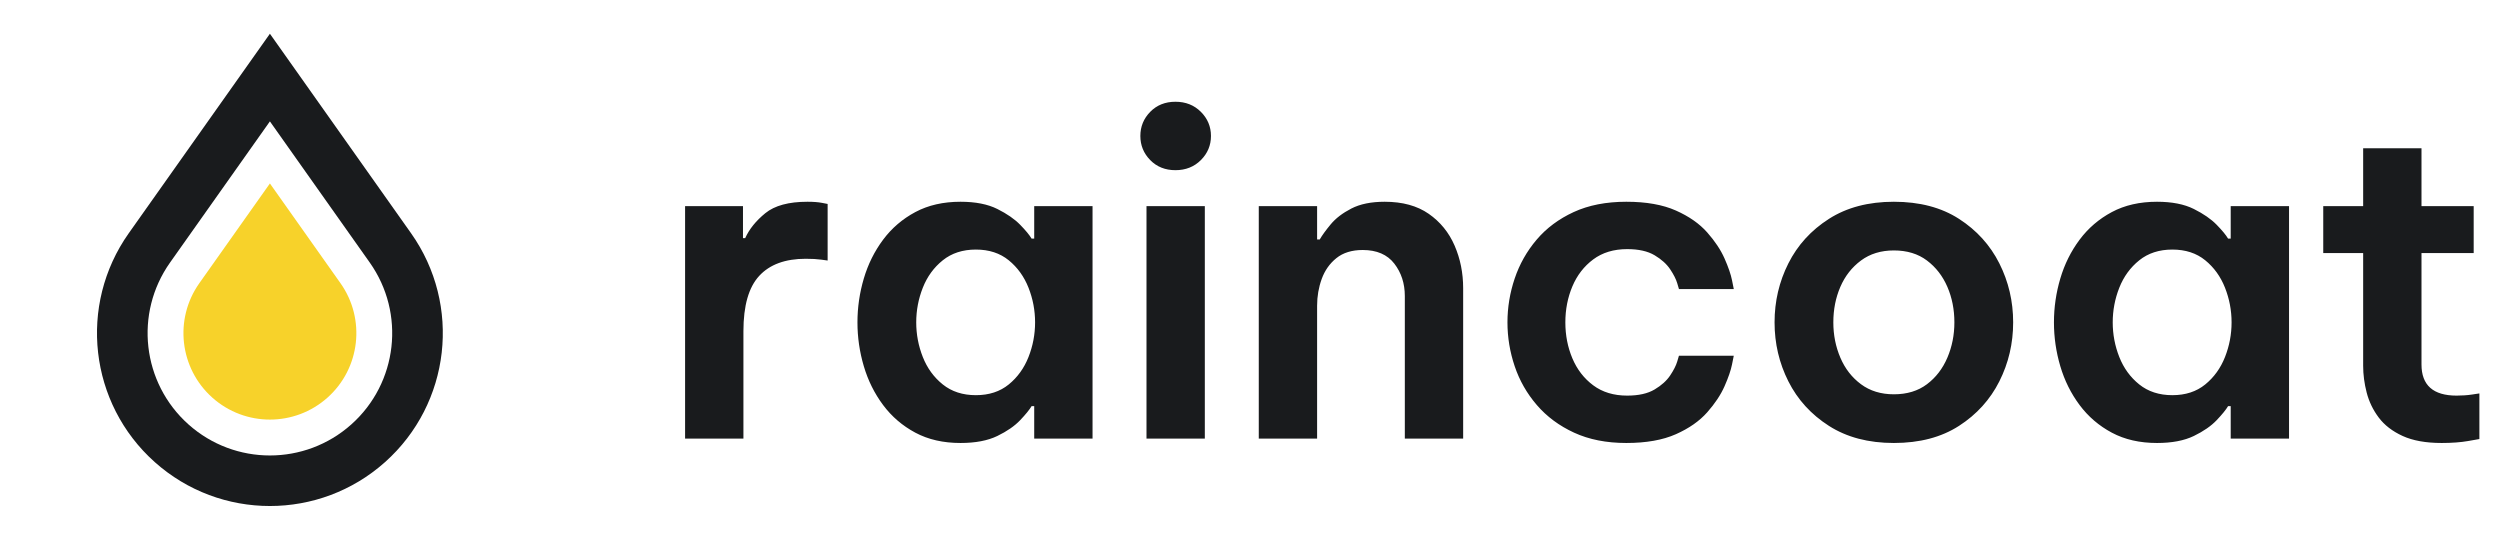
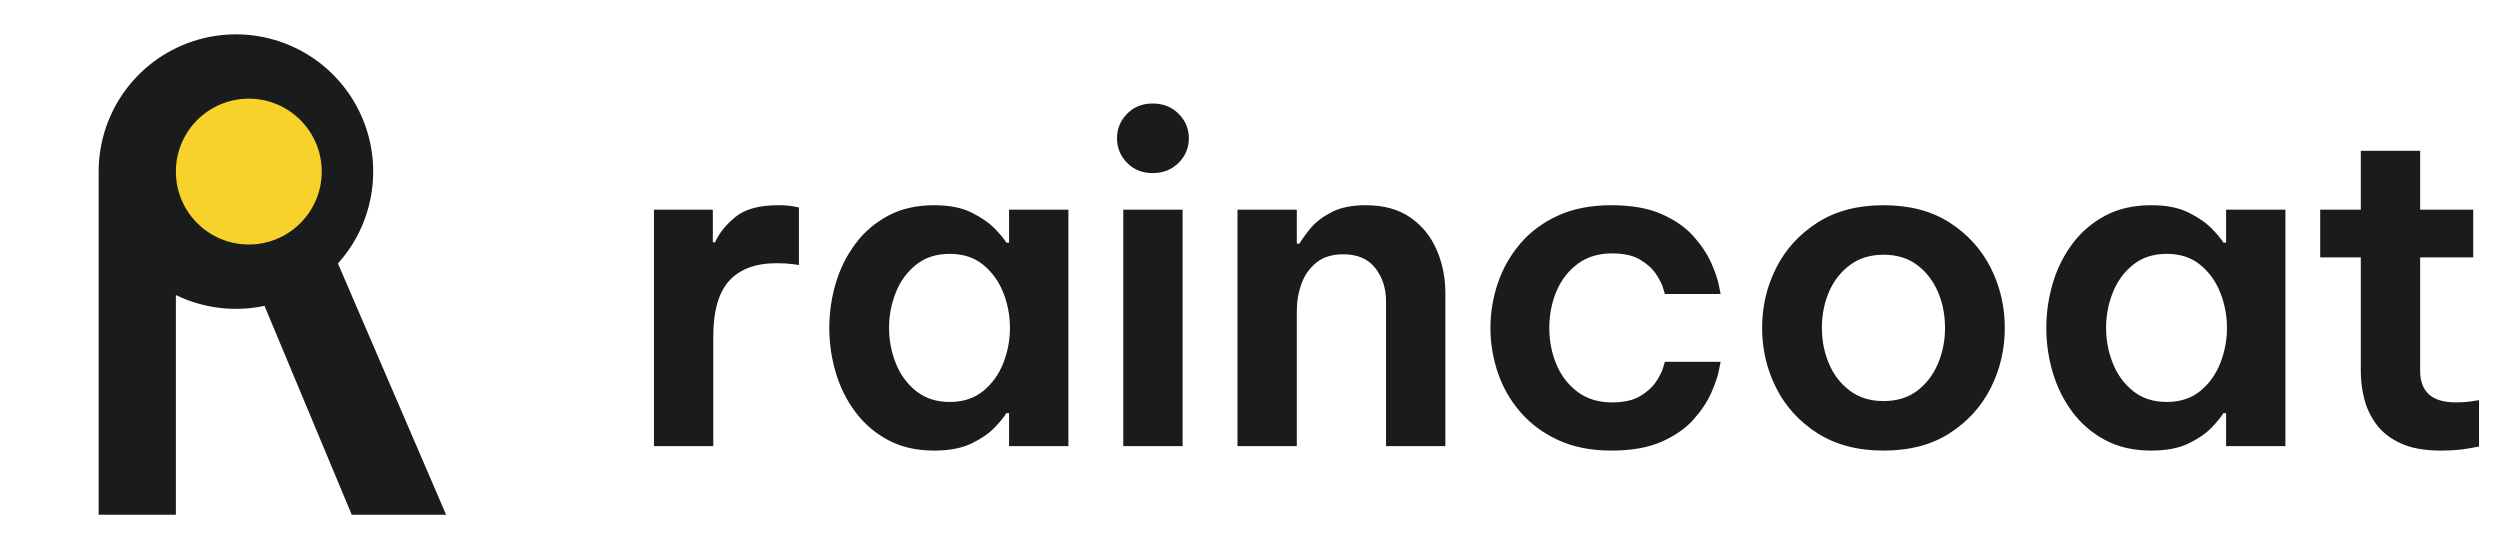
- <svg xmlns="http://www.w3.org/2000/svg" viewBox="0 0 296.4 64" role="img">
+ <svg xmlns="http://www.w3.org/2000/svg" viewBox="0 0 291.4 64" role="img">
  <g>
-     <path fill="#191b1d" fill-rule="evenodd" d="M32 4L48.74 27.66A20.5 20.5 0 1 1 15.26 27.66ZM32 14.39L43.84 31.13A14.5 14.5 0 1 1 20.16 31.13Z" />
-     <path fill="#f7d22a" d="M32 21.75L40.37 33.58A10.25 10.25 0 1 1 23.63 33.58Z" />
+     <path fill="#f7d22a" d="M19.5 20A9.5 9.5 0 1 1 38.5 20A9.5 9.5 0 1 1 19.5 20Z" />
+     <path fill="#191b1d" d="M11.5 60V20A16 16 0 1 1 39.39 30.71L52 60H41L30.83 35.65A16 16 0 0 1 20.5 34.39V60ZM20.5 20A8.5 8.5 0 1 0 37.5 20A8.5 8.5 0 1 0 20.5 20Z" />
  </g>
-   <path fill="#191b1d" d="M81.224 52.0V24.44H88.088V28.236H88.348Q89.076 26.624 90.74 25.272Q92.404 23.92 95.732 23.92Q96.772 23.92 97.448 24.05Q98.124 24.18 98.124 24.18V30.888Q98.124 30.888 97.37 30.784Q96.616 30.68 95.524 30.68Q91.884 30.68 90.012 32.708Q88.14 34.736 88.14 39.26V52.0ZM113.88 23.92Q116.532 23.92 118.248 24.778Q119.964 25.636 120.952 26.65Q121.94 27.664 122.304 28.288H122.616V24.44H129.532V52.0H122.616V48.152H122.304Q121.94 48.776 120.952 49.816Q119.964 50.856 118.248 51.688Q116.532 52.52 113.88 52.52Q110.812 52.52 108.524 51.298Q106.236 50.076 104.702 48.022Q103.168 45.968 102.414 43.42Q101.66 40.872 101.66 38.22Q101.66 35.568 102.414 33.02Q103.168 30.472 104.702 28.418Q106.236 26.364 108.524 25.142Q110.812 23.92 113.88 23.92ZM115.7 29.588Q113.36 29.588 111.774 30.862Q110.188 32.136 109.408 34.112Q108.628 36.088 108.628 38.22Q108.628 40.352 109.408 42.328Q110.188 44.304 111.774 45.578Q113.36 46.852 115.7 46.852Q118.04 46.852 119.6 45.578Q121.16 44.304 121.94 42.328Q122.72 40.352 122.72 38.22Q122.72 36.088 121.94 34.112Q121.16 32.136 119.6 30.862Q118.04 29.588 115.7 29.588ZM139.36 20.176Q137.54 20.176 136.37 18.98Q135.2 17.784 135.2 16.12Q135.2 14.456 136.37 13.26Q137.54 12.064 139.36 12.064Q141.18 12.064 142.376 13.26Q143.572 14.456 143.572 16.12Q143.572 17.784 142.376 18.98Q141.18 20.176 139.36 20.176ZM135.928 52.0V24.44H142.844V52.0ZM149.24 52.0V24.44H156.156V28.392H156.468Q156.884 27.664 157.768 26.598Q158.652 25.532 160.212 24.726Q161.772 23.92 164.164 23.92Q167.336 23.92 169.39 25.35Q171.444 26.78 172.458 29.12Q173.472 31.46 173.472 34.164V52.0H166.556V35.1Q166.556 32.864 165.308 31.252Q164.06 29.64 161.564 29.64Q159.64 29.64 158.444 30.602Q157.248 31.564 156.702 33.072Q156.156 34.58 156.156 36.244V52.0ZM192.816 52.52Q189.28 52.52 186.628 51.298Q183.976 50.076 182.208 48.022Q180.44 45.968 179.582 43.42Q178.724 40.872 178.724 38.22Q178.724 35.568 179.582 33.02Q180.44 30.472 182.182 28.418Q183.924 26.364 186.576 25.142Q189.228 23.92 192.816 23.92Q196.352 23.92 198.692 24.96Q201.032 26.0 202.41 27.56Q203.788 29.12 204.464 30.654Q205.14 32.188 205.348 33.228Q205.556 34.268 205.556 34.268H199.056Q199.056 34.268 198.848 33.566Q198.64 32.864 198.016 31.928Q197.392 30.992 196.17 30.264Q194.948 29.536 192.92 29.536Q190.528 29.536 188.89 30.758Q187.252 31.98 186.42 33.956Q185.588 35.932 185.588 38.22Q185.588 40.508 186.42 42.484Q187.252 44.46 188.89 45.682Q190.528 46.904 192.92 46.904Q194.948 46.904 196.17 46.176Q197.392 45.448 198.016 44.512Q198.64 43.576 198.848 42.874Q199.056 42.172 199.056 42.172H205.556Q205.556 42.172 205.348 43.212Q205.14 44.252 204.464 45.786Q203.788 47.32 202.41 48.88Q201.032 50.44 198.692 51.48Q196.352 52.52 192.816 52.52ZM224.536 52.52Q220.012 52.52 216.84 50.492Q213.668 48.464 212.03 45.214Q210.392 41.964 210.392 38.22Q210.392 34.476 212.03 31.226Q213.668 27.976 216.84 25.948Q220.012 23.92 224.536 23.92Q229.112 23.92 232.258 25.948Q235.404 27.976 237.042 31.226Q238.68 34.476 238.68 38.22Q238.68 41.964 237.042 45.214Q235.404 48.464 232.258 50.492Q229.112 52.52 224.536 52.52ZM224.536 46.748Q226.876 46.748 228.462 45.552Q230.048 44.356 230.88 42.406Q231.712 40.456 231.712 38.22Q231.712 35.932 230.88 34.008Q230.048 32.084 228.462 30.888Q226.876 29.692 224.536 29.692Q222.248 29.692 220.636 30.888Q219.024 32.084 218.192 34.008Q217.36 35.932 217.36 38.22Q217.36 40.456 218.192 42.406Q219.024 44.356 220.636 45.552Q222.248 46.748 224.536 46.748ZM255.736 23.92Q258.388 23.92 260.104 24.778Q261.82 25.636 262.808 26.65Q263.796 27.664 264.16 28.288H264.472V24.44H271.388V52.0H264.472V48.152H264.16Q263.796 48.776 262.808 49.816Q261.82 50.856 260.104 51.688Q258.388 52.52 255.736 52.52Q252.668 52.52 250.38 51.298Q248.092 50.076 246.558 48.022Q245.024 45.968 244.27 43.42Q243.516 40.872 243.516 38.22Q243.516 35.568 244.27 33.02Q245.024 30.472 246.558 28.418Q248.092 26.364 250.38 25.142Q252.668 23.92 255.736 23.92ZM257.556 29.588Q255.216 29.588 253.63 30.862Q252.044 32.136 251.264 34.112Q250.484 36.088 250.484 38.22Q250.484 40.352 251.264 42.328Q252.044 44.304 253.63 45.578Q255.216 46.852 257.556 46.852Q259.896 46.852 261.456 45.578Q263.016 44.304 263.796 42.328Q264.576 40.352 264.576 38.22Q264.576 36.088 263.796 34.112Q263.016 32.136 261.456 30.862Q259.896 29.588 257.556 29.588ZM289.484 52.52Q286.676 52.52 284.856 51.688Q283.036 50.856 282.022 49.504Q281.008 48.152 280.592 46.54Q280.176 44.928 280.176 43.368V30.004H275.444V24.44H280.176V17.576H287.092V24.44H293.28V30.004H287.092V43.212Q287.092 46.904 291.252 46.904Q292.24 46.904 293.098 46.774Q293.956 46.644 293.956 46.644V52.052Q293.956 52.052 292.63 52.286Q291.304 52.52 289.484 52.52Z" />
+   <path fill="#191b1d" d="M76.224 52V24.44H83.088V28.236H83.348Q84.076 26.624 85.74 25.272Q87.404 23.92 90.732 23.92Q91.772 23.92 92.448 24.05Q93.124 24.18 93.124 24.18V30.888Q93.124 30.888 92.37 30.784Q91.616 30.68 90.524 30.68Q86.884 30.68 85.012 32.708Q83.14 34.736 83.14 39.26V52ZM108.88 23.92Q111.532 23.92 113.248 24.778Q114.964 25.636 115.952 26.65Q116.94 27.664 117.304 28.288H117.616V24.44H124.532V52H117.616V48.152H117.304Q116.94 48.776 115.952 49.816Q114.964 50.856 113.248 51.688Q111.532 52.52 108.88 52.52Q105.812 52.52 103.524 51.298Q101.236 50.076 99.702 48.022Q98.168 45.968 97.414 43.42Q96.66 40.872 96.66 38.22Q96.66 35.568 97.414 33.02Q98.168 30.472 99.702 28.418Q101.236 26.364 103.524 25.142Q105.812 23.92 108.88 23.92ZM110.7 29.588Q108.36 29.588 106.774 30.862Q105.188 32.136 104.408 34.112Q103.628 36.088 103.628 38.22Q103.628 40.352 104.408 42.328Q105.188 44.304 106.774 45.578Q108.36 46.852 110.7 46.852Q113.04 46.852 114.6 45.578Q116.16 44.304 116.94 42.328Q117.72 40.352 117.72 38.22Q117.72 36.088 116.94 34.112Q116.16 32.136 114.6 30.862Q113.04 29.588 110.7 29.588ZM134.36 20.176Q132.54 20.176 131.37 18.98Q130.2 17.784 130.2 16.12Q130.2 14.456 131.37 13.26Q132.54 12.064 134.36 12.064Q136.18 12.064 137.376 13.26Q138.572 14.456 138.572 16.12Q138.572 17.784 137.376 18.98Q136.18 20.176 134.36 20.176ZM130.928 52V24.44H137.844V52ZM144.24 52V24.44H151.156V28.392H151.468Q151.884 27.664 152.768 26.598Q153.652 25.532 155.212 24.726Q156.772 23.92 159.164 23.92Q162.336 23.92 164.39 25.35Q166.444 26.78 167.458 29.12Q168.472 31.46 168.472 34.164V52H161.556V35.1Q161.556 32.864 160.308 31.252Q159.06 29.64 156.564 29.64Q154.64 29.64 153.444 30.602Q152.248 31.564 151.702 33.072Q151.156 34.58 151.156 36.244V52ZM187.816 52.52Q184.28 52.52 181.628 51.298Q178.976 50.076 177.208 48.022Q175.44 45.968 174.582 43.42Q173.724 40.872 173.724 38.22Q173.724 35.568 174.582 33.02Q175.44 30.472 177.182 28.418Q178.924 26.364 181.576 25.142Q184.228 23.92 187.816 23.92Q191.352 23.92 193.692 24.96Q196.032 26 197.41 27.56Q198.788 29.12 199.464 30.654Q200.14 32.188 200.348 33.228Q200.556 34.268 200.556 34.268H194.056Q194.056 34.268 193.848 33.566Q193.64 32.864 193.016 31.928Q192.392 30.992 191.17 30.264Q189.948 29.536 187.92 29.536Q185.528 29.536 183.89 30.758Q182.252 31.98 181.42 33.956Q180.588 35.932 180.588 38.22Q180.588 40.508 181.42 42.484Q182.252 44.46 183.89 45.682Q185.528 46.904 187.92 46.904Q189.948 46.904 191.17 46.176Q192.392 45.448 193.016 44.512Q193.64 43.576 193.848 42.874Q194.056 42.172 194.056 42.172H200.556Q200.556 42.172 200.348 43.212Q200.14 44.252 199.464 45.786Q198.788 47.32 197.41 48.88Q196.032 50.44 193.692 51.48Q191.352 52.52 187.816 52.52ZM219.536 52.52Q215.012 52.52 211.84 50.492Q208.668 48.464 207.03 45.214Q205.392 41.964 205.392 38.22Q205.392 34.476 207.03 31.226Q208.668 27.976 211.84 25.948Q215.012 23.92 219.536 23.92Q224.112 23.92 227.258 25.948Q230.404 27.976 232.042 31.226Q233.68 34.476 233.68 38.22Q233.68 41.964 232.042 45.214Q230.404 48.464 227.258 50.492Q224.112 52.52 219.536 52.52ZM219.536 46.748Q221.876 46.748 223.462 45.552Q225.048 44.356 225.88 42.406Q226.712 40.456 226.712 38.22Q226.712 35.932 225.88 34.008Q225.048 32.084 223.462 30.888Q221.876 29.692 219.536 29.692Q217.248 29.692 215.636 30.888Q214.024 32.084 213.192 34.008Q212.36 35.932 212.36 38.22Q212.36 40.456 213.192 42.406Q214.024 44.356 215.636 45.552Q217.248 46.748 219.536 46.748ZM250.736 23.92Q253.388 23.92 255.104 24.778Q256.82 25.636 257.808 26.65Q258.796 27.664 259.16 28.288H259.472V24.44H266.388V52H259.472V48.152H259.16Q258.796 48.776 257.808 49.816Q256.82 50.856 255.104 51.688Q253.388 52.52 250.736 52.52Q247.668 52.52 245.38 51.298Q243.092 50.076 241.558 48.022Q240.024 45.968 239.27 43.42Q238.516 40.872 238.516 38.22Q238.516 35.568 239.27 33.02Q240.024 30.472 241.558 28.418Q243.092 26.364 245.38 25.142Q247.668 23.92 250.736 23.92ZM252.556 29.588Q250.216 29.588 248.63 30.862Q247.044 32.136 246.264 34.112Q245.484 36.088 245.484 38.22Q245.484 40.352 246.264 42.328Q247.044 44.304 248.63 45.578Q250.216 46.852 252.556 46.852Q254.896 46.852 256.456 45.578Q258.016 44.304 258.796 42.328Q259.576 40.352 259.576 38.22Q259.576 36.088 258.796 34.112Q258.016 32.136 256.456 30.862Q254.896 29.588 252.556 29.588ZM284.484 52.52Q281.676 52.52 279.856 51.688Q278.036 50.856 277.022 49.504Q276.008 48.152 275.592 46.54Q275.176 44.928 275.176 43.368V30.004H270.444V24.44H275.176V17.576H282.092V24.44H288.28V30.004H282.092V43.212Q282.092 46.904 286.252 46.904Q287.24 46.904 288.098 46.774Q288.956 46.644 288.956 46.644V52.052Q288.956 52.052 287.63 52.286Q286.304 52.52 284.484 52.52Z" />
</svg>
